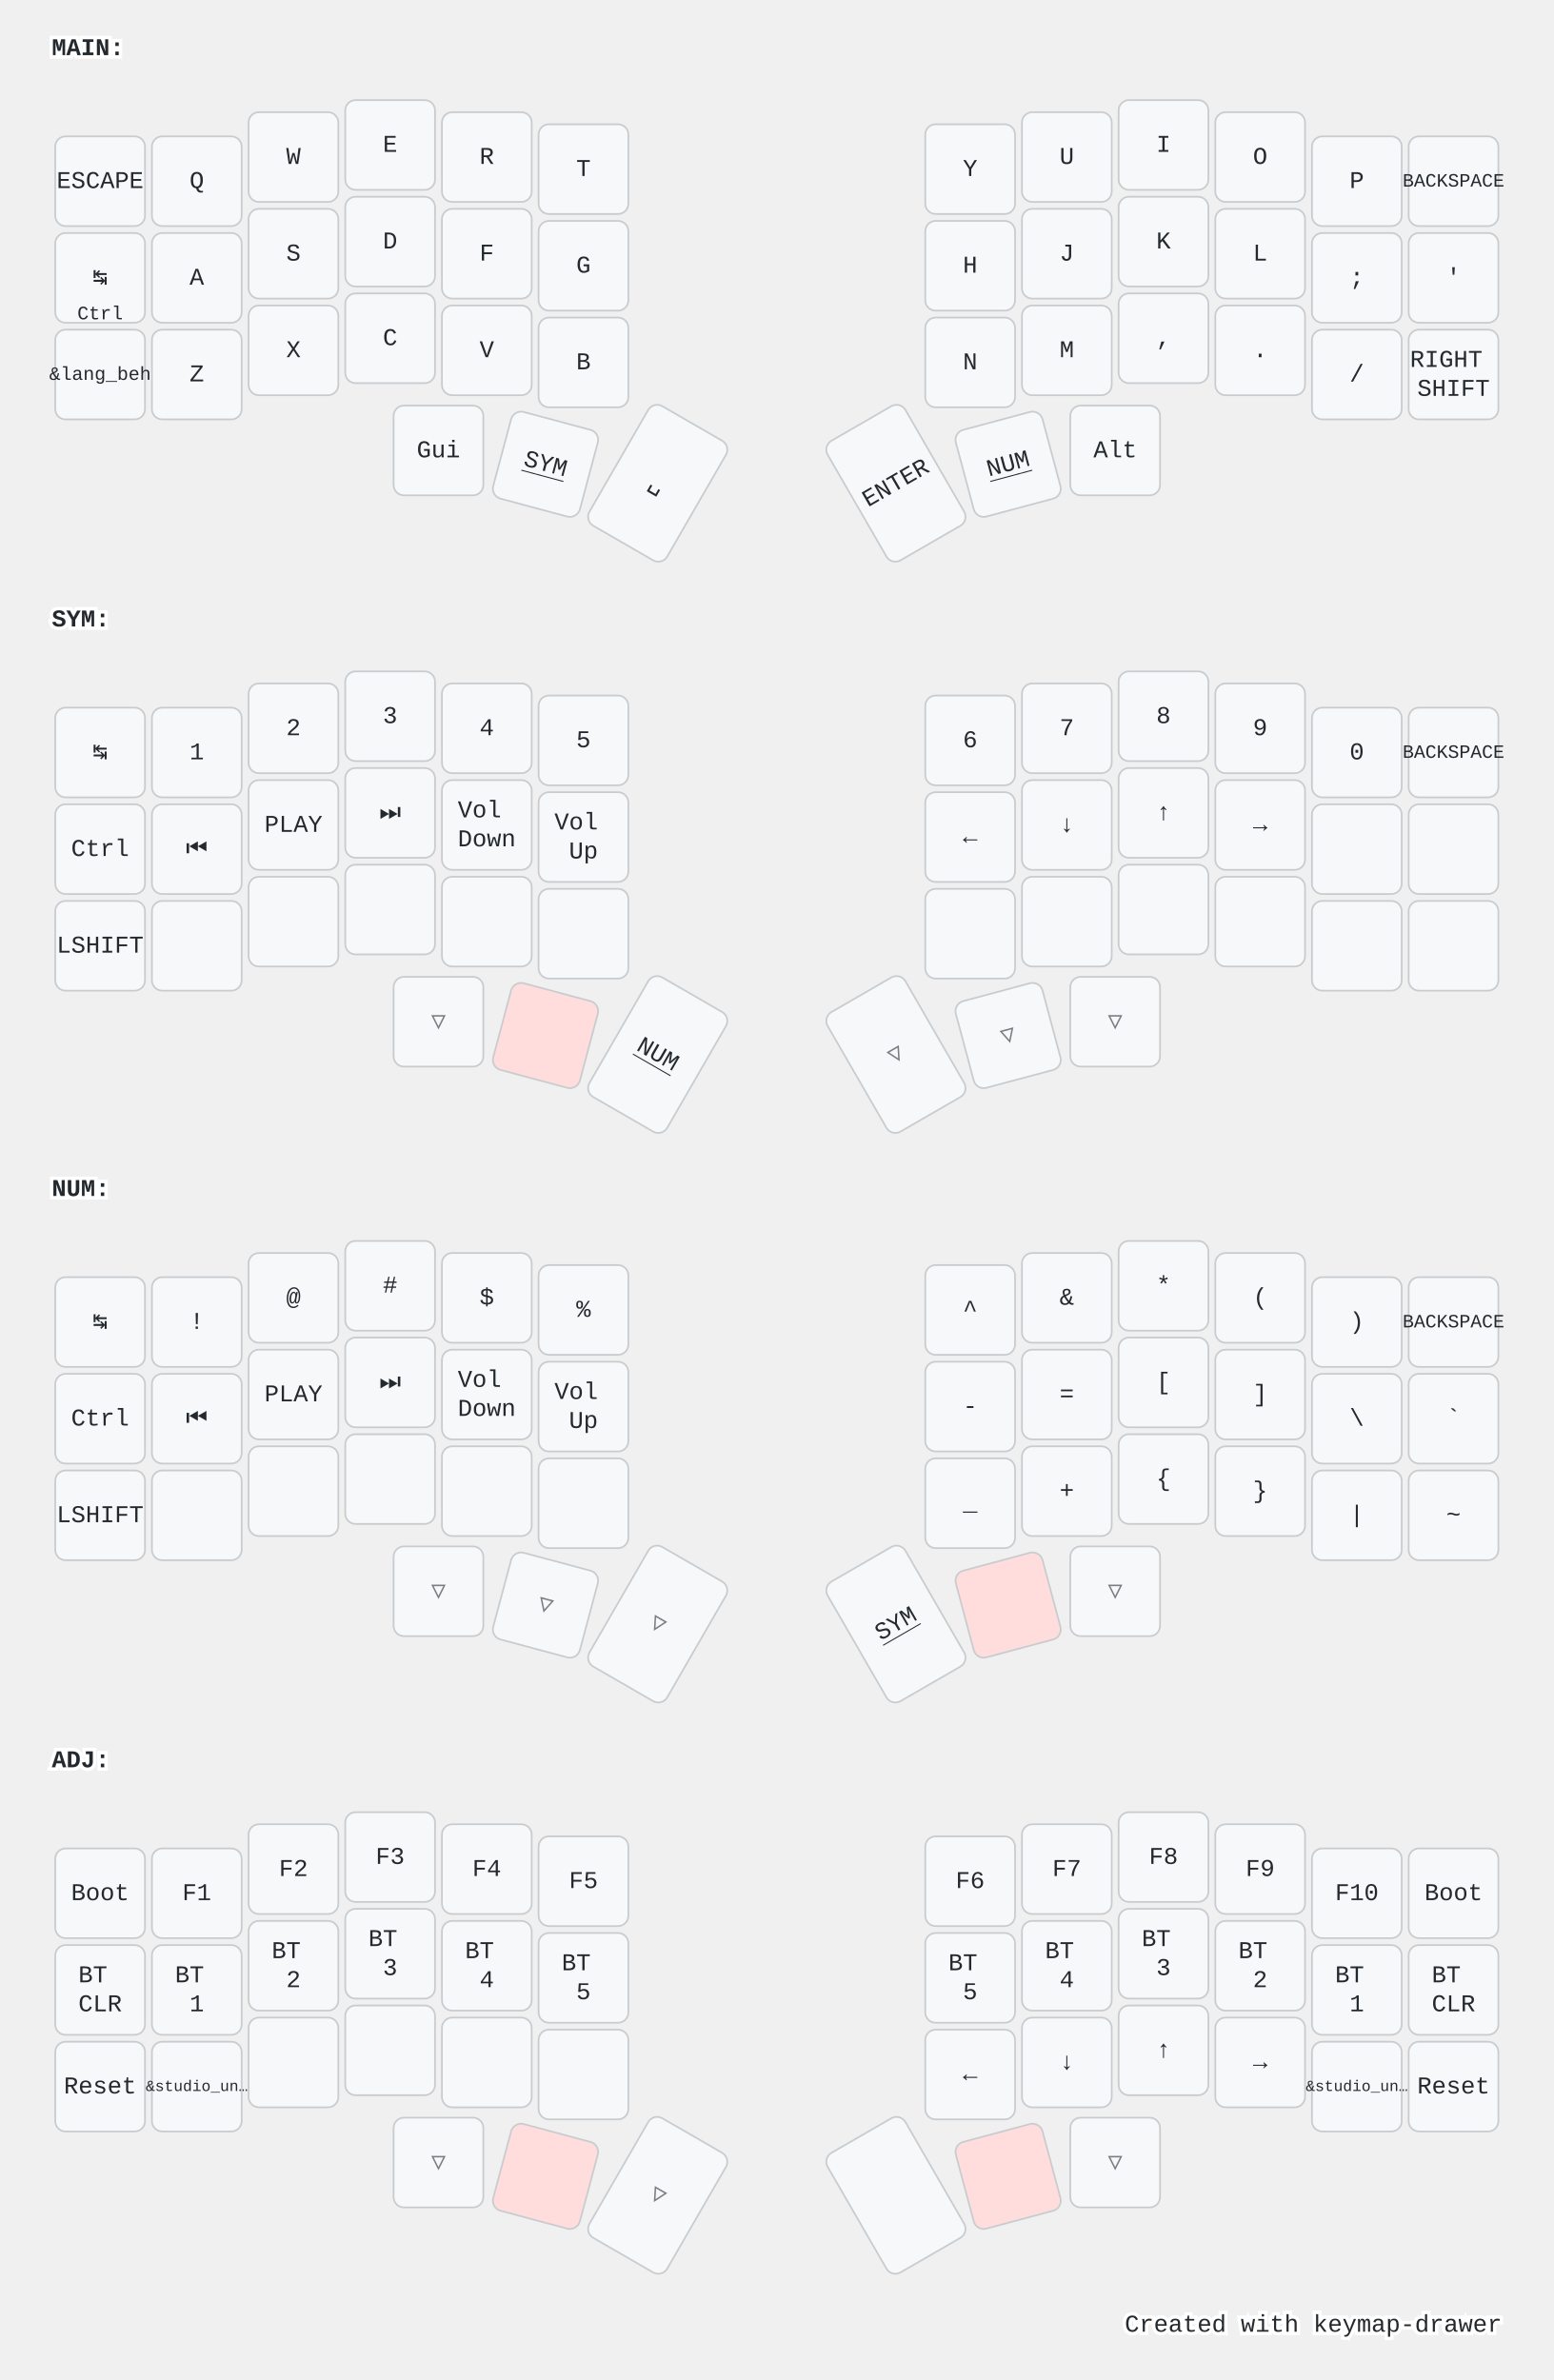
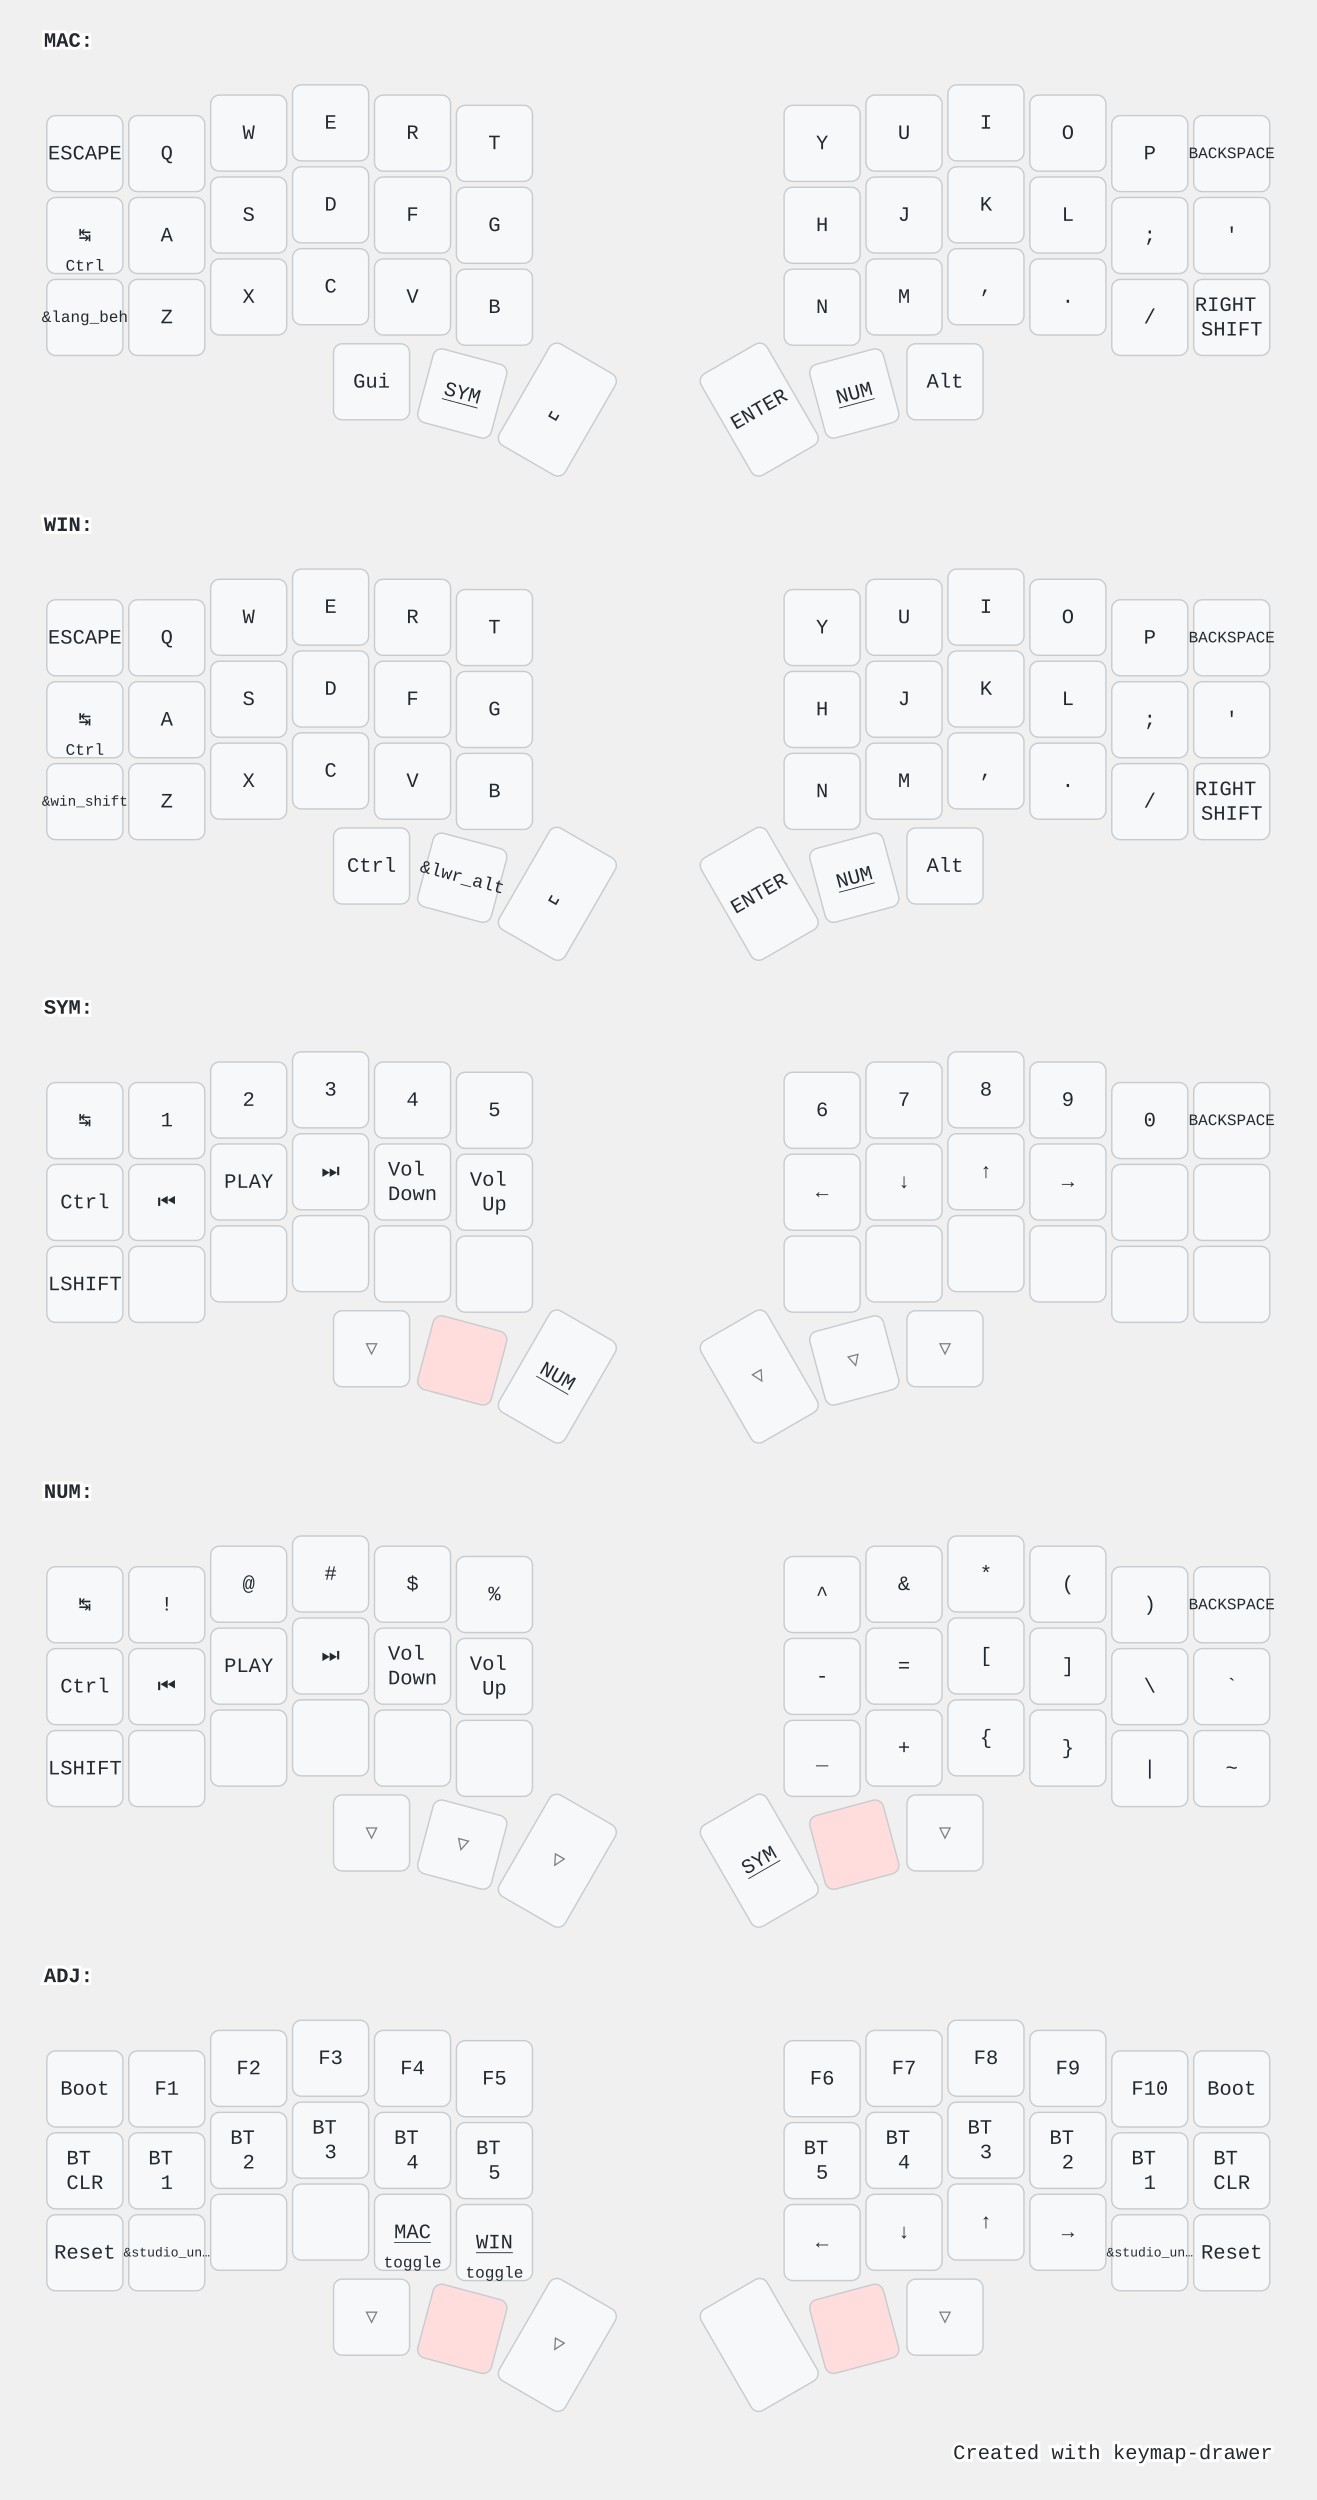
- <svg xmlns="http://www.w3.org/2000/svg" width="900" height="1379" viewBox="0 0 900 1379" class="keymap">
+ <svg xmlns="http://www.w3.org/2000/svg" width="900" height="1709" viewBox="0 0 900 1709" class="keymap">
  <style>/* inherit to force styles through use tags */
svg path {
    fill: inherit;
}

/* font and background color specifications */
svg.keymap {
    font-family: SFMono-Regular,Consolas,Liberation Mono,Menlo,monospace;
    font-size: 14px;
    font-kerning: normal;
    text-rendering: optimizeLegibility;
    fill: #24292e;
}

/* default key styling */
rect.key {
    fill: #f6f8fa;
}

rect.key, rect.combo {
    stroke: #c9cccf;
    stroke-width: 1;
}

/* default key side styling, only used is draw_key_sides is set */
rect.side {
    filter: brightness(90%);
}

/* color accent for combo boxes */
rect.combo, rect.combo-separate {
    fill: #cdf;
}

/* color accent for held keys */
rect.held, rect.combo.held {
    fill: #fdd;
}

/* color accent for ghost (optional) keys */
rect.ghost, rect.combo.ghost {
    stroke-dasharray: 4, 4;
    stroke-width: 2;
}

text {
    text-anchor: middle;
    dominant-baseline: middle;
}

/* styling for layer labels */
text.label {
    font-weight: bold;
    text-anchor: start;
    stroke: white;
    stroke-width: 4;
    paint-order: stroke;
}

/* styling for optional footer */
text.footer {
    text-anchor: end;
    dominant-baseline: auto;
    stroke: white;
    stroke-width: 4;
    paint-order: stroke;
}

/* styling for combo tap, and key non-tap label text */
text.combo, text.hold, text.shifted, text.left, text.right {
    font-size: 11px;
}

text.hold {
    text-anchor: middle;
    dominant-baseline: auto;
}

text.shifted {
    text-anchor: middle;
    dominant-baseline: hanging;
}

text.left {
    text-anchor: start;
}

text.right {
    text-anchor: end;
}

text.layer-activator {
    text-decoration: underline;
}

/* styling for hold/shifted label text in combo box */
text.combo.hold, text.combo.shifted, text.combo.left, text.combo.right {
    font-size: 8px;
}

/* lighter symbol for transparent keys */
text.trans {
    fill: #7b7e81;
}

/* styling for combo dendrons */
path.combo {
    stroke-width: 1;
    stroke: gray;
    fill: none;
}

/* Start Tabler Icons Cleanup */
/* cannot use height/width with glyphs */
.icon-tabler &gt; path {
    fill: inherit;
    stroke: inherit;
    stroke-width: 2;
}
/* hide tabler's default box */
.icon-tabler &gt; path[stroke="none"][fill="none"] {
    visibility: hidden;
}
/* End Tabler Icons Cleanup */

@media (prefers-color-scheme: dark) {
svg.keymap { fill: #d1d6db; }
rect.key { fill: #3f4750; }
rect.key, rect.combo { stroke: #60666c; }
rect.combo, rect.combo-separate { fill: #1f3d7a; }
rect.held, rect.combo.held { fill: #854747; }
text.label, text.footer { stroke: black; }
text.trans { fill: #7e8184; }
path.combo { stroke: #7f7f7f; }

}</style>
-   <g transform="translate(30, 0)" class="layer-MAIN">
-     <text x="0" y="28" class="label" id="MAIN">MAIN:</text>
+   <g transform="translate(30, 0)" class="layer-MAC">
+     <text x="0" y="28" class="label" id="MAC">MAC:</text>
    <g transform="translate(0, 56)">
      <g transform="translate(28, 49)" class="key keypos-0">
        <rect rx="6" ry="6" x="-26" y="-26" width="52" height="52" class="key" />
        <text x="0" y="0" class="key tap">ESCAPE</text>
      </g>
      <g transform="translate(84, 49)" class="key keypos-1">
        <rect rx="6" ry="6" x="-26" y="-26" width="52" height="52" class="key" />
        <text x="0" y="0" class="key tap">Q</text>
      </g>
      <g transform="translate(140, 35)" class="key keypos-2">
        <rect rx="6" ry="6" x="-26" y="-26" width="52" height="52" class="key" />
        <text x="0" y="0" class="key tap">W</text>
      </g>
      <g transform="translate(196, 28)" class="key keypos-3">
        <rect rx="6" ry="6" x="-26" y="-26" width="52" height="52" class="key" />
        <text x="0" y="0" class="key tap">E</text>
      </g>
      <g transform="translate(252, 35)" class="key keypos-4">
        <rect rx="6" ry="6" x="-26" y="-26" width="52" height="52" class="key" />
        <text x="0" y="0" class="key tap">R</text>
      </g>
      <g transform="translate(308, 42)" class="key keypos-5">
        <rect rx="6" ry="6" x="-26" y="-26" width="52" height="52" class="key" />
        <text x="0" y="0" class="key tap">T</text>
      </g>
      <g transform="translate(532, 42)" class="key keypos-6">
        <rect rx="6" ry="6" x="-26" y="-26" width="52" height="52" class="key" />
        <text x="0" y="0" class="key tap">Y</text>
      </g>
      <g transform="translate(588, 35)" class="key keypos-7">
        <rect rx="6" ry="6" x="-26" y="-26" width="52" height="52" class="key" />
        <text x="0" y="0" class="key tap">U</text>
      </g>
      <g transform="translate(644, 28)" class="key keypos-8">
        <rect rx="6" ry="6" x="-26" y="-26" width="52" height="52" class="key" />
        <text x="0" y="0" class="key tap">I</text>
      </g>
      <g transform="translate(700, 35)" class="key keypos-9">
        <rect rx="6" ry="6" x="-26" y="-26" width="52" height="52" class="key" />
        <text x="0" y="0" class="key tap">O</text>
      </g>
      <g transform="translate(756, 49)" class="key keypos-10">
        <rect rx="6" ry="6" x="-26" y="-26" width="52" height="52" class="key" />
        <text x="0" y="0" class="key tap">P</text>
      </g>
      <g transform="translate(812, 49)" class="key keypos-11">
        <rect rx="6" ry="6" x="-26" y="-26" width="52" height="52" class="key" />
        <text x="0" y="0" class="key tap">
          <tspan style="font-size: 78%">BACKSPACE</tspan>
        </text>
      </g>
      <g transform="translate(28, 105)" class="key keypos-12">
        <rect rx="6" ry="6" x="-26" y="-26" width="52" height="52" class="key" />
        <text x="0" y="0" class="key tap">↹</text>
        <text x="0" y="24" class="key hold">Ctrl</text>
      </g>
      <g transform="translate(84, 105)" class="key keypos-13">
        <rect rx="6" ry="6" x="-26" y="-26" width="52" height="52" class="key" />
        <text x="0" y="0" class="key tap">A</text>
      </g>
      <g transform="translate(140, 91)" class="key keypos-14">
        <rect rx="6" ry="6" x="-26" y="-26" width="52" height="52" class="key" />
        <text x="0" y="0" class="key tap">S</text>
      </g>
      <g transform="translate(196, 84)" class="key keypos-15">
        <rect rx="6" ry="6" x="-26" y="-26" width="52" height="52" class="key" />
        <text x="0" y="0" class="key tap">D</text>
      </g>
      <g transform="translate(252, 91)" class="key keypos-16">
        <rect rx="6" ry="6" x="-26" y="-26" width="52" height="52" class="key" />
        <text x="0" y="0" class="key tap">F</text>
      </g>
      <g transform="translate(308, 98)" class="key keypos-17">
        <rect rx="6" ry="6" x="-26" y="-26" width="52" height="52" class="key" />
        <text x="0" y="0" class="key tap">G</text>
      </g>
      <g transform="translate(532, 98)" class="key keypos-18">
        <rect rx="6" ry="6" x="-26" y="-26" width="52" height="52" class="key" />
        <text x="0" y="0" class="key tap">H</text>
      </g>
      <g transform="translate(588, 91)" class="key keypos-19">
        <rect rx="6" ry="6" x="-26" y="-26" width="52" height="52" class="key" />
        <text x="0" y="0" class="key tap">J</text>
      </g>
      <g transform="translate(644, 84)" class="key keypos-20">
        <rect rx="6" ry="6" x="-26" y="-26" width="52" height="52" class="key" />
        <text x="0" y="0" class="key tap">K</text>
      </g>
      <g transform="translate(700, 91)" class="key keypos-21">
        <rect rx="6" ry="6" x="-26" y="-26" width="52" height="52" class="key" />
        <text x="0" y="0" class="key tap">L</text>
      </g>
      <g transform="translate(756, 105)" class="key keypos-22">
        <rect rx="6" ry="6" x="-26" y="-26" width="52" height="52" class="key" />
        <text x="0" y="0" class="key tap">;</text>
      </g>
      <g transform="translate(812, 105)" class="key keypos-23">
        <rect rx="6" ry="6" x="-26" y="-26" width="52" height="52" class="key" />
        <text x="0" y="0" class="key tap">'</text>
      </g>
      <g transform="translate(28, 161)" class="key keypos-24">
        <rect rx="6" ry="6" x="-26" y="-26" width="52" height="52" class="key" />
        <text x="0" y="0" class="key tap">
          <tspan style="font-size: 78%">&amp;lang_beh</tspan>
        </text>
      </g>
      <g transform="translate(84, 161)" class="key keypos-25">
        <rect rx="6" ry="6" x="-26" y="-26" width="52" height="52" class="key" />
        <text x="0" y="0" class="key tap">Z</text>
      </g>
      <g transform="translate(140, 147)" class="key keypos-26">
        <rect rx="6" ry="6" x="-26" y="-26" width="52" height="52" class="key" />
        <text x="0" y="0" class="key tap">X</text>
      </g>
      <g transform="translate(196, 140)" class="key keypos-27">
        <rect rx="6" ry="6" x="-26" y="-26" width="52" height="52" class="key" />
        <text x="0" y="0" class="key tap">C</text>
      </g>
      <g transform="translate(252, 147)" class="key keypos-28">
        <rect rx="6" ry="6" x="-26" y="-26" width="52" height="52" class="key" />
        <text x="0" y="0" class="key tap">V</text>
      </g>
      <g transform="translate(308, 154)" class="key keypos-29">
        <rect rx="6" ry="6" x="-26" y="-26" width="52" height="52" class="key" />
        <text x="0" y="0" class="key tap">B</text>
      </g>
      <g transform="translate(532, 154)" class="key keypos-30">
        <rect rx="6" ry="6" x="-26" y="-26" width="52" height="52" class="key" />
        <text x="0" y="0" class="key tap">N</text>
      </g>
      <g transform="translate(588, 147)" class="key keypos-31">
        <rect rx="6" ry="6" x="-26" y="-26" width="52" height="52" class="key" />
        <text x="0" y="0" class="key tap">M</text>
      </g>
      <g transform="translate(644, 140)" class="key keypos-32">
        <rect rx="6" ry="6" x="-26" y="-26" width="52" height="52" class="key" />
        <text x="0" y="0" class="key tap">,</text>
      </g>
      <g transform="translate(700, 147)" class="key keypos-33">
        <rect rx="6" ry="6" x="-26" y="-26" width="52" height="52" class="key" />
        <text x="0" y="0" class="key tap">.</text>
      </g>
      <g transform="translate(756, 161)" class="key keypos-34">
        <rect rx="6" ry="6" x="-26" y="-26" width="52" height="52" class="key" />
        <text x="0" y="0" class="key tap">/</text>
      </g>
      <g transform="translate(812, 161)" class="key keypos-35">
        <rect rx="6" ry="6" x="-26" y="-26" width="52" height="52" class="key" />
        <text x="0" y="0" class="key tap">
          <tspan x="0" dy="-0.6em">RIGHT</tspan>
          <tspan x="0" dy="1.2em">SHIFT</tspan>
        </text>
      </g>
      <g transform="translate(224, 205)" class="key keypos-36">
        <rect rx="6" ry="6" x="-26" y="-26" width="52" height="52" class="key" />
        <text x="0" y="0" class="key tap">Gui</text>
      </g>
      <g transform="translate(286, 213) rotate(15.0)" class="key keypos-37">
        <rect rx="6" ry="6" x="-26" y="-26" width="52" height="52" class="key" />
        <a href="#SYM">
          <text x="0" y="0" class="key tap layer-activator">SYM</text>
        </a>
      </g>
      <g transform="translate(351, 224) rotate(30.0)" class="key keypos-38">
        <rect rx="6" ry="6" x="-26" y="-40" width="52" height="80" class="key" />
        <text x="0" y="0" class="key tap">␣</text>
      </g>
      <g transform="translate(489, 224) rotate(-30.0)" class="key keypos-39">
        <rect rx="6" ry="6" x="-26" y="-40" width="52" height="80" class="key" />
        <text x="0" y="0" class="key tap">ENTER</text>
      </g>
      <g transform="translate(554, 213) rotate(-15.0)" class="key keypos-40">
        <rect rx="6" ry="6" x="-26" y="-26" width="52" height="52" class="key" />
        <a href="#NUM">
          <text x="0" y="0" class="key tap layer-activator">NUM</text>
        </a>
      </g>
      <g transform="translate(616, 205)" class="key keypos-41">
        <rect rx="6" ry="6" x="-26" y="-26" width="52" height="52" class="key" />
        <text x="0" y="0" class="key tap">Alt</text>
      </g>
    </g>
  </g>
-   <g transform="translate(30, 331)" class="layer-SYM">
+   <g transform="translate(30, 331)" class="layer-WIN">
+     <text x="0" y="28" class="label" id="WIN">WIN:</text>
+     <g transform="translate(0, 56)">
+       <g transform="translate(28, 49)" class="key keypos-0">
+         <rect rx="6" ry="6" x="-26" y="-26" width="52" height="52" class="key" />
+         <text x="0" y="0" class="key tap">ESCAPE</text>
+       </g>
+       <g transform="translate(84, 49)" class="key keypos-1">
+         <rect rx="6" ry="6" x="-26" y="-26" width="52" height="52" class="key" />
+         <text x="0" y="0" class="key tap">Q</text>
+       </g>
+       <g transform="translate(140, 35)" class="key keypos-2">
+         <rect rx="6" ry="6" x="-26" y="-26" width="52" height="52" class="key" />
+         <text x="0" y="0" class="key tap">W</text>
+       </g>
+       <g transform="translate(196, 28)" class="key keypos-3">
+         <rect rx="6" ry="6" x="-26" y="-26" width="52" height="52" class="key" />
+         <text x="0" y="0" class="key tap">E</text>
+       </g>
+       <g transform="translate(252, 35)" class="key keypos-4">
+         <rect rx="6" ry="6" x="-26" y="-26" width="52" height="52" class="key" />
+         <text x="0" y="0" class="key tap">R</text>
+       </g>
+       <g transform="translate(308, 42)" class="key keypos-5">
+         <rect rx="6" ry="6" x="-26" y="-26" width="52" height="52" class="key" />
+         <text x="0" y="0" class="key tap">T</text>
+       </g>
+       <g transform="translate(532, 42)" class="key keypos-6">
+         <rect rx="6" ry="6" x="-26" y="-26" width="52" height="52" class="key" />
+         <text x="0" y="0" class="key tap">Y</text>
+       </g>
+       <g transform="translate(588, 35)" class="key keypos-7">
+         <rect rx="6" ry="6" x="-26" y="-26" width="52" height="52" class="key" />
+         <text x="0" y="0" class="key tap">U</text>
+       </g>
+       <g transform="translate(644, 28)" class="key keypos-8">
+         <rect rx="6" ry="6" x="-26" y="-26" width="52" height="52" class="key" />
+         <text x="0" y="0" class="key tap">I</text>
+       </g>
+       <g transform="translate(700, 35)" class="key keypos-9">
+         <rect rx="6" ry="6" x="-26" y="-26" width="52" height="52" class="key" />
+         <text x="0" y="0" class="key tap">O</text>
+       </g>
+       <g transform="translate(756, 49)" class="key keypos-10">
+         <rect rx="6" ry="6" x="-26" y="-26" width="52" height="52" class="key" />
+         <text x="0" y="0" class="key tap">P</text>
+       </g>
+       <g transform="translate(812, 49)" class="key keypos-11">
+         <rect rx="6" ry="6" x="-26" y="-26" width="52" height="52" class="key" />
+         <text x="0" y="0" class="key tap">
+           <tspan style="font-size: 78%">BACKSPACE</tspan>
+         </text>
+       </g>
+       <g transform="translate(28, 105)" class="key keypos-12">
+         <rect rx="6" ry="6" x="-26" y="-26" width="52" height="52" class="key" />
+         <text x="0" y="0" class="key tap">↹</text>
+         <text x="0" y="24" class="key hold">Ctrl</text>
+       </g>
+       <g transform="translate(84, 105)" class="key keypos-13">
+         <rect rx="6" ry="6" x="-26" y="-26" width="52" height="52" class="key" />
+         <text x="0" y="0" class="key tap">A</text>
+       </g>
+       <g transform="translate(140, 91)" class="key keypos-14">
+         <rect rx="6" ry="6" x="-26" y="-26" width="52" height="52" class="key" />
+         <text x="0" y="0" class="key tap">S</text>
+       </g>
+       <g transform="translate(196, 84)" class="key keypos-15">
+         <rect rx="6" ry="6" x="-26" y="-26" width="52" height="52" class="key" />
+         <text x="0" y="0" class="key tap">D</text>
+       </g>
+       <g transform="translate(252, 91)" class="key keypos-16">
+         <rect rx="6" ry="6" x="-26" y="-26" width="52" height="52" class="key" />
+         <text x="0" y="0" class="key tap">F</text>
+       </g>
+       <g transform="translate(308, 98)" class="key keypos-17">
+         <rect rx="6" ry="6" x="-26" y="-26" width="52" height="52" class="key" />
+         <text x="0" y="0" class="key tap">G</text>
+       </g>
+       <g transform="translate(532, 98)" class="key keypos-18">
+         <rect rx="6" ry="6" x="-26" y="-26" width="52" height="52" class="key" />
+         <text x="0" y="0" class="key tap">H</text>
+       </g>
+       <g transform="translate(588, 91)" class="key keypos-19">
+         <rect rx="6" ry="6" x="-26" y="-26" width="52" height="52" class="key" />
+         <text x="0" y="0" class="key tap">J</text>
+       </g>
+       <g transform="translate(644, 84)" class="key keypos-20">
+         <rect rx="6" ry="6" x="-26" y="-26" width="52" height="52" class="key" />
+         <text x="0" y="0" class="key tap">K</text>
+       </g>
+       <g transform="translate(700, 91)" class="key keypos-21">
+         <rect rx="6" ry="6" x="-26" y="-26" width="52" height="52" class="key" />
+         <text x="0" y="0" class="key tap">L</text>
+       </g>
+       <g transform="translate(756, 105)" class="key keypos-22">
+         <rect rx="6" ry="6" x="-26" y="-26" width="52" height="52" class="key" />
+         <text x="0" y="0" class="key tap">;</text>
+       </g>
+       <g transform="translate(812, 105)" class="key keypos-23">
+         <rect rx="6" ry="6" x="-26" y="-26" width="52" height="52" class="key" />
+         <text x="0" y="0" class="key tap">'</text>
+       </g>
+       <g transform="translate(28, 161)" class="key keypos-24">
+         <rect rx="6" ry="6" x="-26" y="-26" width="52" height="52" class="key" />
+         <text x="0" y="0" class="key tap">
+           <tspan style="font-size: 70%">&amp;win_shift</tspan>
+         </text>
+       </g>
+       <g transform="translate(84, 161)" class="key keypos-25">
+         <rect rx="6" ry="6" x="-26" y="-26" width="52" height="52" class="key" />
+         <text x="0" y="0" class="key tap">Z</text>
+       </g>
+       <g transform="translate(140, 147)" class="key keypos-26">
+         <rect rx="6" ry="6" x="-26" y="-26" width="52" height="52" class="key" />
+         <text x="0" y="0" class="key tap">X</text>
+       </g>
+       <g transform="translate(196, 140)" class="key keypos-27">
+         <rect rx="6" ry="6" x="-26" y="-26" width="52" height="52" class="key" />
+         <text x="0" y="0" class="key tap">C</text>
+       </g>
+       <g transform="translate(252, 147)" class="key keypos-28">
+         <rect rx="6" ry="6" x="-26" y="-26" width="52" height="52" class="key" />
+         <text x="0" y="0" class="key tap">V</text>
+       </g>
+       <g transform="translate(308, 154)" class="key keypos-29">
+         <rect rx="6" ry="6" x="-26" y="-26" width="52" height="52" class="key" />
+         <text x="0" y="0" class="key tap">B</text>
+       </g>
+       <g transform="translate(532, 154)" class="key keypos-30">
+         <rect rx="6" ry="6" x="-26" y="-26" width="52" height="52" class="key" />
+         <text x="0" y="0" class="key tap">N</text>
+       </g>
+       <g transform="translate(588, 147)" class="key keypos-31">
+         <rect rx="6" ry="6" x="-26" y="-26" width="52" height="52" class="key" />
+         <text x="0" y="0" class="key tap">M</text>
+       </g>
+       <g transform="translate(644, 140)" class="key keypos-32">
+         <rect rx="6" ry="6" x="-26" y="-26" width="52" height="52" class="key" />
+         <text x="0" y="0" class="key tap">,</text>
+       </g>
+       <g transform="translate(700, 147)" class="key keypos-33">
+         <rect rx="6" ry="6" x="-26" y="-26" width="52" height="52" class="key" />
+         <text x="0" y="0" class="key tap">.</text>
+       </g>
+       <g transform="translate(756, 161)" class="key keypos-34">
+         <rect rx="6" ry="6" x="-26" y="-26" width="52" height="52" class="key" />
+         <text x="0" y="0" class="key tap">/</text>
+       </g>
+       <g transform="translate(812, 161)" class="key keypos-35">
+         <rect rx="6" ry="6" x="-26" y="-26" width="52" height="52" class="key" />
+         <text x="0" y="0" class="key tap">
+           <tspan x="0" dy="-0.6em">RIGHT</tspan>
+           <tspan x="0" dy="1.2em">SHIFT</tspan>
+         </text>
+       </g>
+       <g transform="translate(224, 205)" class="key keypos-36">
+         <rect rx="6" ry="6" x="-26" y="-26" width="52" height="52" class="key" />
+         <text x="0" y="0" class="key tap">Ctrl</text>
+       </g>
+       <g transform="translate(286, 213) rotate(15.0)" class="key keypos-37">
+         <rect rx="6" ry="6" x="-26" y="-26" width="52" height="52" class="key" />
+         <text x="0" y="0" class="key tap">
+           <tspan style="font-size: 88%">&amp;lwr_alt</tspan>
+         </text>
+       </g>
+       <g transform="translate(351, 224) rotate(30.0)" class="key keypos-38">
+         <rect rx="6" ry="6" x="-26" y="-40" width="52" height="80" class="key" />
+         <text x="0" y="0" class="key tap">␣</text>
+       </g>
+       <g transform="translate(489, 224) rotate(-30.0)" class="key keypos-39">
+         <rect rx="6" ry="6" x="-26" y="-40" width="52" height="80" class="key" />
+         <text x="0" y="0" class="key tap">ENTER</text>
+       </g>
+       <g transform="translate(554, 213) rotate(-15.0)" class="key keypos-40">
+         <rect rx="6" ry="6" x="-26" y="-26" width="52" height="52" class="key" />
+         <a href="#NUM">
+           <text x="0" y="0" class="key tap layer-activator">NUM</text>
+         </a>
+       </g>
+       <g transform="translate(616, 205)" class="key keypos-41">
+         <rect rx="6" ry="6" x="-26" y="-26" width="52" height="52" class="key" />
+         <text x="0" y="0" class="key tap">Alt</text>
+       </g>
+     </g>
+   </g>
+   <g transform="translate(30, 661)" class="layer-SYM">
    <text x="0" y="28" class="label" id="SYM">SYM:</text>
    <g transform="translate(0, 56)">
      <g transform="translate(28, 49)" class="key keypos-0">
        <rect rx="6" ry="6" x="-26" y="-26" width="52" height="52" class="key" />
        <text x="0" y="0" class="key tap">↹</text>
      </g>
      <g transform="translate(84, 49)" class="key keypos-1">
        <rect rx="6" ry="6" x="-26" y="-26" width="52" height="52" class="key" />
        <text x="0" y="0" class="key tap">1</text>
      </g>
      <g transform="translate(140, 35)" class="key keypos-2">
        <rect rx="6" ry="6" x="-26" y="-26" width="52" height="52" class="key" />
        <text x="0" y="0" class="key tap">2</text>
      </g>
      <g transform="translate(196, 28)" class="key keypos-3">
        <rect rx="6" ry="6" x="-26" y="-26" width="52" height="52" class="key" />
        <text x="0" y="0" class="key tap">3</text>
      </g>
      <g transform="translate(252, 35)" class="key keypos-4">
        <rect rx="6" ry="6" x="-26" y="-26" width="52" height="52" class="key" />
        <text x="0" y="0" class="key tap">4</text>
      </g>
      <g transform="translate(308, 42)" class="key keypos-5">
        <rect rx="6" ry="6" x="-26" y="-26" width="52" height="52" class="key" />
        <text x="0" y="0" class="key tap">5</text>
      </g>
      <g transform="translate(532, 42)" class="key keypos-6">
        <rect rx="6" ry="6" x="-26" y="-26" width="52" height="52" class="key" />
        <text x="0" y="0" class="key tap">6</text>
      </g>
      <g transform="translate(588, 35)" class="key keypos-7">
        <rect rx="6" ry="6" x="-26" y="-26" width="52" height="52" class="key" />
        <text x="0" y="0" class="key tap">7</text>
      </g>
      <g transform="translate(644, 28)" class="key keypos-8">
        <rect rx="6" ry="6" x="-26" y="-26" width="52" height="52" class="key" />
        <text x="0" y="0" class="key tap">8</text>
      </g>
      <g transform="translate(700, 35)" class="key keypos-9">
        <rect rx="6" ry="6" x="-26" y="-26" width="52" height="52" class="key" />
        <text x="0" y="0" class="key tap">9</text>
      </g>
      <g transform="translate(756, 49)" class="key keypos-10">
        <rect rx="6" ry="6" x="-26" y="-26" width="52" height="52" class="key" />
        <text x="0" y="0" class="key tap">0</text>
      </g>
      <g transform="translate(812, 49)" class="key keypos-11">
        <rect rx="6" ry="6" x="-26" y="-26" width="52" height="52" class="key" />
        <text x="0" y="0" class="key tap">
          <tspan style="font-size: 78%">BACKSPACE</tspan>
        </text>
      </g>
      <g transform="translate(28, 105)" class="key keypos-12">
        <rect rx="6" ry="6" x="-26" y="-26" width="52" height="52" class="key" />
        <text x="0" y="0" class="key tap">Ctrl</text>
      </g>
      <g transform="translate(84, 105)" class="key keypos-13">
        <rect rx="6" ry="6" x="-26" y="-26" width="52" height="52" class="key" />
        <text x="0" y="0" class="key tap">⏮️</text>
      </g>
      <g transform="translate(140, 91)" class="key keypos-14">
        <rect rx="6" ry="6" x="-26" y="-26" width="52" height="52" class="key" />
        <text x="0" y="0" class="key tap">PLAY</text>
      </g>
      <g transform="translate(196, 84)" class="key keypos-15">
        <rect rx="6" ry="6" x="-26" y="-26" width="52" height="52" class="key" />
        <text x="0" y="0" class="key tap">⏭️</text>
      </g>
      <g transform="translate(252, 91)" class="key keypos-16">
        <rect rx="6" ry="6" x="-26" y="-26" width="52" height="52" class="key" />
        <text x="0" y="0" class="key tap">
          <tspan x="0" dy="-0.6em">Vol</tspan>
          <tspan x="0" dy="1.2em">Down</tspan>
        </text>
      </g>
      <g transform="translate(308, 98)" class="key keypos-17">
        <rect rx="6" ry="6" x="-26" y="-26" width="52" height="52" class="key" />
        <text x="0" y="0" class="key tap">
          <tspan x="0" dy="-0.6em">Vol</tspan>
          <tspan x="0" dy="1.2em">Up</tspan>
        </text>
      </g>
      <g transform="translate(532, 98)" class="key keypos-18">
        <rect rx="6" ry="6" x="-26" y="-26" width="52" height="52" class="key" />
        <text x="0" y="0" class="key tap">←</text>
      </g>
      <g transform="translate(588, 91)" class="key keypos-19">
        <rect rx="6" ry="6" x="-26" y="-26" width="52" height="52" class="key" />
        <text x="0" y="0" class="key tap">↓</text>
      </g>
      <g transform="translate(644, 84)" class="key keypos-20">
        <rect rx="6" ry="6" x="-26" y="-26" width="52" height="52" class="key" />
        <text x="0" y="0" class="key tap">↑</text>
      </g>
      <g transform="translate(700, 91)" class="key keypos-21">
        <rect rx="6" ry="6" x="-26" y="-26" width="52" height="52" class="key" />
        <text x="0" y="0" class="key tap">→</text>
      </g>
      <g transform="translate(756, 105)" class="key keypos-22">
        <rect rx="6" ry="6" x="-26" y="-26" width="52" height="52" class="key" />
      </g>
      <g transform="translate(812, 105)" class="key keypos-23">
        <rect rx="6" ry="6" x="-26" y="-26" width="52" height="52" class="key" />
      </g>
      <g transform="translate(28, 161)" class="key keypos-24">
        <rect rx="6" ry="6" x="-26" y="-26" width="52" height="52" class="key" />
        <text x="0" y="0" class="key tap">LSHIFT</text>
      </g>
      <g transform="translate(84, 161)" class="key keypos-25">
        <rect rx="6" ry="6" x="-26" y="-26" width="52" height="52" class="key" />
      </g>
      <g transform="translate(140, 147)" class="key keypos-26">
        <rect rx="6" ry="6" x="-26" y="-26" width="52" height="52" class="key" />
      </g>
      <g transform="translate(196, 140)" class="key keypos-27">
        <rect rx="6" ry="6" x="-26" y="-26" width="52" height="52" class="key" />
      </g>
      <g transform="translate(252, 147)" class="key keypos-28">
        <rect rx="6" ry="6" x="-26" y="-26" width="52" height="52" class="key" />
      </g>
      <g transform="translate(308, 154)" class="key keypos-29">
        <rect rx="6" ry="6" x="-26" y="-26" width="52" height="52" class="key" />
      </g>
      <g transform="translate(532, 154)" class="key keypos-30">
        <rect rx="6" ry="6" x="-26" y="-26" width="52" height="52" class="key" />
      </g>
      <g transform="translate(588, 147)" class="key keypos-31">
        <rect rx="6" ry="6" x="-26" y="-26" width="52" height="52" class="key" />
      </g>
      <g transform="translate(644, 140)" class="key keypos-32">
        <rect rx="6" ry="6" x="-26" y="-26" width="52" height="52" class="key" />
      </g>
      <g transform="translate(700, 147)" class="key keypos-33">
        <rect rx="6" ry="6" x="-26" y="-26" width="52" height="52" class="key" />
      </g>
      <g transform="translate(756, 161)" class="key keypos-34">
        <rect rx="6" ry="6" x="-26" y="-26" width="52" height="52" class="key" />
      </g>
      <g transform="translate(812, 161)" class="key keypos-35">
        <rect rx="6" ry="6" x="-26" y="-26" width="52" height="52" class="key" />
      </g>
      <g transform="translate(224, 205)" class="key trans keypos-36">
        <rect rx="6" ry="6" x="-26" y="-26" width="52" height="52" class="key trans" />
        <text x="0" y="0" class="key trans tap">▽</text>
      </g>
      <g transform="translate(286, 213) rotate(15.0)" class="key held keypos-37">
        <rect rx="6" ry="6" x="-26" y="-26" width="52" height="52" class="key held" />
      </g>
      <g transform="translate(351, 224) rotate(30.0)" class="key keypos-38">
        <rect rx="6" ry="6" x="-26" y="-40" width="52" height="80" class="key" />
        <a href="#NUM">
          <text x="0" y="0" class="key tap layer-activator">NUM</text>
        </a>
      </g>
      <g transform="translate(489, 224) rotate(-30.0)" class="key trans keypos-39">
        <rect rx="6" ry="6" x="-26" y="-40" width="52" height="80" class="key trans" />
        <text x="0" y="0" class="key trans tap">▽</text>
      </g>
      <g transform="translate(554, 213) rotate(-15.0)" class="key trans keypos-40">
        <rect rx="6" ry="6" x="-26" y="-26" width="52" height="52" class="key trans" />
        <text x="0" y="0" class="key trans tap">▽</text>
      </g>
      <g transform="translate(616, 205)" class="key trans keypos-41">
        <rect rx="6" ry="6" x="-26" y="-26" width="52" height="52" class="key trans" />
        <text x="0" y="0" class="key trans tap">▽</text>
      </g>
    </g>
  </g>
-   <g transform="translate(30, 661)" class="layer-NUM">
+   <g transform="translate(30, 992)" class="layer-NUM">
    <text x="0" y="28" class="label" id="NUM">NUM:</text>
    <g transform="translate(0, 56)">
      <g transform="translate(28, 49)" class="key keypos-0">
        <rect rx="6" ry="6" x="-26" y="-26" width="52" height="52" class="key" />
        <text x="0" y="0" class="key tap">↹</text>
      </g>
      <g transform="translate(84, 49)" class="key keypos-1">
        <rect rx="6" ry="6" x="-26" y="-26" width="52" height="52" class="key" />
        <text x="0" y="0" class="key tap">!</text>
      </g>
      <g transform="translate(140, 35)" class="key keypos-2">
        <rect rx="6" ry="6" x="-26" y="-26" width="52" height="52" class="key" />
        <text x="0" y="0" class="key tap">@</text>
      </g>
      <g transform="translate(196, 28)" class="key keypos-3">
        <rect rx="6" ry="6" x="-26" y="-26" width="52" height="52" class="key" />
        <text x="0" y="0" class="key tap">#</text>
      </g>
      <g transform="translate(252, 35)" class="key keypos-4">
        <rect rx="6" ry="6" x="-26" y="-26" width="52" height="52" class="key" />
        <text x="0" y="0" class="key tap">$</text>
      </g>
      <g transform="translate(308, 42)" class="key keypos-5">
        <rect rx="6" ry="6" x="-26" y="-26" width="52" height="52" class="key" />
        <text x="0" y="0" class="key tap">%</text>
      </g>
      <g transform="translate(532, 42)" class="key keypos-6">
        <rect rx="6" ry="6" x="-26" y="-26" width="52" height="52" class="key" />
        <text x="0" y="0" class="key tap">^</text>
      </g>
      <g transform="translate(588, 35)" class="key keypos-7">
        <rect rx="6" ry="6" x="-26" y="-26" width="52" height="52" class="key" />
        <text x="0" y="0" class="key tap">&amp;</text>
      </g>
      <g transform="translate(644, 28)" class="key keypos-8">
        <rect rx="6" ry="6" x="-26" y="-26" width="52" height="52" class="key" />
        <text x="0" y="0" class="key tap">*</text>
      </g>
      <g transform="translate(700, 35)" class="key keypos-9">
        <rect rx="6" ry="6" x="-26" y="-26" width="52" height="52" class="key" />
        <text x="0" y="0" class="key tap">(</text>
      </g>
      <g transform="translate(756, 49)" class="key keypos-10">
        <rect rx="6" ry="6" x="-26" y="-26" width="52" height="52" class="key" />
        <text x="0" y="0" class="key tap">)</text>
      </g>
      <g transform="translate(812, 49)" class="key keypos-11">
        <rect rx="6" ry="6" x="-26" y="-26" width="52" height="52" class="key" />
        <text x="0" y="0" class="key tap">
          <tspan style="font-size: 78%">BACKSPACE</tspan>
        </text>
      </g>
      <g transform="translate(28, 105)" class="key keypos-12">
        <rect rx="6" ry="6" x="-26" y="-26" width="52" height="52" class="key" />
        <text x="0" y="0" class="key tap">Ctrl</text>
      </g>
      <g transform="translate(84, 105)" class="key keypos-13">
        <rect rx="6" ry="6" x="-26" y="-26" width="52" height="52" class="key" />
        <text x="0" y="0" class="key tap">⏮️</text>
      </g>
      <g transform="translate(140, 91)" class="key keypos-14">
        <rect rx="6" ry="6" x="-26" y="-26" width="52" height="52" class="key" />
        <text x="0" y="0" class="key tap">PLAY</text>
      </g>
      <g transform="translate(196, 84)" class="key keypos-15">
        <rect rx="6" ry="6" x="-26" y="-26" width="52" height="52" class="key" />
        <text x="0" y="0" class="key tap">⏭️</text>
      </g>
      <g transform="translate(252, 91)" class="key keypos-16">
        <rect rx="6" ry="6" x="-26" y="-26" width="52" height="52" class="key" />
        <text x="0" y="0" class="key tap">
          <tspan x="0" dy="-0.6em">Vol</tspan>
          <tspan x="0" dy="1.2em">Down</tspan>
        </text>
      </g>
      <g transform="translate(308, 98)" class="key keypos-17">
        <rect rx="6" ry="6" x="-26" y="-26" width="52" height="52" class="key" />
        <text x="0" y="0" class="key tap">
          <tspan x="0" dy="-0.6em">Vol</tspan>
          <tspan x="0" dy="1.2em">Up</tspan>
        </text>
      </g>
      <g transform="translate(532, 98)" class="key keypos-18">
        <rect rx="6" ry="6" x="-26" y="-26" width="52" height="52" class="key" />
        <text x="0" y="0" class="key tap">-</text>
      </g>
      <g transform="translate(588, 91)" class="key keypos-19">
        <rect rx="6" ry="6" x="-26" y="-26" width="52" height="52" class="key" />
        <text x="0" y="0" class="key tap">=</text>
      </g>
      <g transform="translate(644, 84)" class="key keypos-20">
        <rect rx="6" ry="6" x="-26" y="-26" width="52" height="52" class="key" />
        <text x="0" y="0" class="key tap">[</text>
      </g>
      <g transform="translate(700, 91)" class="key keypos-21">
        <rect rx="6" ry="6" x="-26" y="-26" width="52" height="52" class="key" />
        <text x="0" y="0" class="key tap">]</text>
      </g>
      <g transform="translate(756, 105)" class="key keypos-22">
        <rect rx="6" ry="6" x="-26" y="-26" width="52" height="52" class="key" />
        <text x="0" y="0" class="key tap">\</text>
      </g>
      <g transform="translate(812, 105)" class="key keypos-23">
        <rect rx="6" ry="6" x="-26" y="-26" width="52" height="52" class="key" />
        <text x="0" y="0" class="key tap">`</text>
      </g>
      <g transform="translate(28, 161)" class="key keypos-24">
        <rect rx="6" ry="6" x="-26" y="-26" width="52" height="52" class="key" />
        <text x="0" y="0" class="key tap">LSHIFT</text>
      </g>
      <g transform="translate(84, 161)" class="key keypos-25">
        <rect rx="6" ry="6" x="-26" y="-26" width="52" height="52" class="key" />
      </g>
      <g transform="translate(140, 147)" class="key keypos-26">
        <rect rx="6" ry="6" x="-26" y="-26" width="52" height="52" class="key" />
      </g>
      <g transform="translate(196, 140)" class="key keypos-27">
        <rect rx="6" ry="6" x="-26" y="-26" width="52" height="52" class="key" />
      </g>
      <g transform="translate(252, 147)" class="key keypos-28">
        <rect rx="6" ry="6" x="-26" y="-26" width="52" height="52" class="key" />
      </g>
      <g transform="translate(308, 154)" class="key keypos-29">
        <rect rx="6" ry="6" x="-26" y="-26" width="52" height="52" class="key" />
      </g>
      <g transform="translate(532, 154)" class="key keypos-30">
        <rect rx="6" ry="6" x="-26" y="-26" width="52" height="52" class="key" />
        <text x="0" y="0" class="key tap">_</text>
      </g>
      <g transform="translate(588, 147)" class="key keypos-31">
        <rect rx="6" ry="6" x="-26" y="-26" width="52" height="52" class="key" />
        <text x="0" y="0" class="key tap">+</text>
      </g>
      <g transform="translate(644, 140)" class="key keypos-32">
        <rect rx="6" ry="6" x="-26" y="-26" width="52" height="52" class="key" />
        <text x="0" y="0" class="key tap">{</text>
      </g>
      <g transform="translate(700, 147)" class="key keypos-33">
        <rect rx="6" ry="6" x="-26" y="-26" width="52" height="52" class="key" />
        <text x="0" y="0" class="key tap">}</text>
      </g>
      <g transform="translate(756, 161)" class="key keypos-34">
        <rect rx="6" ry="6" x="-26" y="-26" width="52" height="52" class="key" />
        <text x="0" y="0" class="key tap">|</text>
      </g>
      <g transform="translate(812, 161)" class="key keypos-35">
        <rect rx="6" ry="6" x="-26" y="-26" width="52" height="52" class="key" />
        <text x="0" y="0" class="key tap">~</text>
      </g>
      <g transform="translate(224, 205)" class="key trans keypos-36">
        <rect rx="6" ry="6" x="-26" y="-26" width="52" height="52" class="key trans" />
        <text x="0" y="0" class="key trans tap">▽</text>
      </g>
      <g transform="translate(286, 213) rotate(15.0)" class="key trans keypos-37">
        <rect rx="6" ry="6" x="-26" y="-26" width="52" height="52" class="key trans" />
        <text x="0" y="0" class="key trans tap">▽</text>
      </g>
      <g transform="translate(351, 224) rotate(30.0)" class="key trans keypos-38">
        <rect rx="6" ry="6" x="-26" y="-40" width="52" height="80" class="key trans" />
        <text x="0" y="0" class="key trans tap">▽</text>
      </g>
      <g transform="translate(489, 224) rotate(-30.0)" class="key keypos-39">
        <rect rx="6" ry="6" x="-26" y="-40" width="52" height="80" class="key" />
        <a href="#SYM">
          <text x="0" y="0" class="key tap layer-activator">SYM</text>
        </a>
      </g>
      <g transform="translate(554, 213) rotate(-15.0)" class="key held keypos-40">
        <rect rx="6" ry="6" x="-26" y="-26" width="52" height="52" class="key held" />
      </g>
      <g transform="translate(616, 205)" class="key trans keypos-41">
        <rect rx="6" ry="6" x="-26" y="-26" width="52" height="52" class="key trans" />
        <text x="0" y="0" class="key trans tap">▽</text>
      </g>
    </g>
  </g>
-   <g transform="translate(30, 992)" class="layer-ADJ">
+   <g transform="translate(30, 1323)" class="layer-ADJ">
    <text x="0" y="28" class="label" id="ADJ">ADJ:</text>
    <g transform="translate(0, 56)">
      <g transform="translate(28, 49)" class="key keypos-0">
        <rect rx="6" ry="6" x="-26" y="-26" width="52" height="52" class="key" />
        <text x="0" y="0" class="key tap">Boot</text>
      </g>
      <g transform="translate(84, 49)" class="key keypos-1">
        <rect rx="6" ry="6" x="-26" y="-26" width="52" height="52" class="key" />
        <text x="0" y="0" class="key tap">F1</text>
      </g>
      <g transform="translate(140, 35)" class="key keypos-2">
        <rect rx="6" ry="6" x="-26" y="-26" width="52" height="52" class="key" />
        <text x="0" y="0" class="key tap">F2</text>
      </g>
      <g transform="translate(196, 28)" class="key keypos-3">
        <rect rx="6" ry="6" x="-26" y="-26" width="52" height="52" class="key" />
        <text x="0" y="0" class="key tap">F3</text>
      </g>
      <g transform="translate(252, 35)" class="key keypos-4">
        <rect rx="6" ry="6" x="-26" y="-26" width="52" height="52" class="key" />
        <text x="0" y="0" class="key tap">F4</text>
      </g>
      <g transform="translate(308, 42)" class="key keypos-5">
        <rect rx="6" ry="6" x="-26" y="-26" width="52" height="52" class="key" />
        <text x="0" y="0" class="key tap">F5</text>
      </g>
      <g transform="translate(532, 42)" class="key keypos-6">
        <rect rx="6" ry="6" x="-26" y="-26" width="52" height="52" class="key" />
        <text x="0" y="0" class="key tap">F6</text>
      </g>
      <g transform="translate(588, 35)" class="key keypos-7">
        <rect rx="6" ry="6" x="-26" y="-26" width="52" height="52" class="key" />
        <text x="0" y="0" class="key tap">F7</text>
      </g>
      <g transform="translate(644, 28)" class="key keypos-8">
        <rect rx="6" ry="6" x="-26" y="-26" width="52" height="52" class="key" />
        <text x="0" y="0" class="key tap">F8</text>
      </g>
      <g transform="translate(700, 35)" class="key keypos-9">
        <rect rx="6" ry="6" x="-26" y="-26" width="52" height="52" class="key" />
        <text x="0" y="0" class="key tap">F9</text>
      </g>
      <g transform="translate(756, 49)" class="key keypos-10">
        <rect rx="6" ry="6" x="-26" y="-26" width="52" height="52" class="key" />
        <text x="0" y="0" class="key tap">F10</text>
      </g>
      <g transform="translate(812, 49)" class="key keypos-11">
        <rect rx="6" ry="6" x="-26" y="-26" width="52" height="52" class="key" />
        <text x="0" y="0" class="key tap">Boot</text>
      </g>
      <g transform="translate(28, 105)" class="key keypos-12">
        <rect rx="6" ry="6" x="-26" y="-26" width="52" height="52" class="key" />
        <text x="0" y="0" class="key tap">
          <tspan x="0" dy="-0.6em">BT</tspan>
          <tspan x="0" dy="1.2em">CLR</tspan>
        </text>
      </g>
      <g transform="translate(84, 105)" class="key keypos-13">
        <rect rx="6" ry="6" x="-26" y="-26" width="52" height="52" class="key" />
        <text x="0" y="0" class="key tap">
          <tspan x="0" dy="-0.6em">BT</tspan>
          <tspan x="0" dy="1.2em">1</tspan>
        </text>
      </g>
      <g transform="translate(140, 91)" class="key keypos-14">
        <rect rx="6" ry="6" x="-26" y="-26" width="52" height="52" class="key" />
        <text x="0" y="0" class="key tap">
          <tspan x="0" dy="-0.6em">BT</tspan>
          <tspan x="0" dy="1.2em">2</tspan>
        </text>
      </g>
      <g transform="translate(196, 84)" class="key keypos-15">
        <rect rx="6" ry="6" x="-26" y="-26" width="52" height="52" class="key" />
        <text x="0" y="0" class="key tap">
          <tspan x="0" dy="-0.6em">BT</tspan>
          <tspan x="0" dy="1.2em">3</tspan>
        </text>
      </g>
      <g transform="translate(252, 91)" class="key keypos-16">
        <rect rx="6" ry="6" x="-26" y="-26" width="52" height="52" class="key" />
        <text x="0" y="0" class="key tap">
          <tspan x="0" dy="-0.6em">BT</tspan>
          <tspan x="0" dy="1.2em">4</tspan>
        </text>
      </g>
      <g transform="translate(308, 98)" class="key keypos-17">
        <rect rx="6" ry="6" x="-26" y="-26" width="52" height="52" class="key" />
        <text x="0" y="0" class="key tap">
          <tspan x="0" dy="-0.6em">BT</tspan>
          <tspan x="0" dy="1.2em">5</tspan>
        </text>
      </g>
      <g transform="translate(532, 98)" class="key keypos-18">
        <rect rx="6" ry="6" x="-26" y="-26" width="52" height="52" class="key" />
        <text x="0" y="0" class="key tap">
          <tspan x="0" dy="-0.6em">BT</tspan>
          <tspan x="0" dy="1.2em">5</tspan>
        </text>
      </g>
      <g transform="translate(588, 91)" class="key keypos-19">
        <rect rx="6" ry="6" x="-26" y="-26" width="52" height="52" class="key" />
        <text x="0" y="0" class="key tap">
          <tspan x="0" dy="-0.6em">BT</tspan>
          <tspan x="0" dy="1.2em">4</tspan>
        </text>
      </g>
      <g transform="translate(644, 84)" class="key keypos-20">
        <rect rx="6" ry="6" x="-26" y="-26" width="52" height="52" class="key" />
        <text x="0" y="0" class="key tap">
          <tspan x="0" dy="-0.6em">BT</tspan>
          <tspan x="0" dy="1.2em">3</tspan>
        </text>
      </g>
      <g transform="translate(700, 91)" class="key keypos-21">
        <rect rx="6" ry="6" x="-26" y="-26" width="52" height="52" class="key" />
        <text x="0" y="0" class="key tap">
          <tspan x="0" dy="-0.6em">BT</tspan>
          <tspan x="0" dy="1.2em">2</tspan>
        </text>
      </g>
      <g transform="translate(756, 105)" class="key keypos-22">
        <rect rx="6" ry="6" x="-26" y="-26" width="52" height="52" class="key" />
        <text x="0" y="0" class="key tap">
          <tspan x="0" dy="-0.6em">BT</tspan>
          <tspan x="0" dy="1.2em">1</tspan>
        </text>
      </g>
      <g transform="translate(812, 105)" class="key keypos-23">
        <rect rx="6" ry="6" x="-26" y="-26" width="52" height="52" class="key" />
        <text x="0" y="0" class="key tap">
          <tspan x="0" dy="-0.6em">BT</tspan>
          <tspan x="0" dy="1.2em">CLR</tspan>
        </text>
      </g>
      <g transform="translate(28, 161)" class="key keypos-24">
        <rect rx="6" ry="6" x="-26" y="-26" width="52" height="52" class="key" />
        <text x="0" y="0" class="key tap">Reset</text>
      </g>
      <g transform="translate(84, 161)" class="key keypos-25">
        <rect rx="6" ry="6" x="-26" y="-26" width="52" height="52" class="key" />
        <text x="0" y="0" class="key tap">
          <tspan style="font-size: 64%">&amp;studio_un…</tspan>
        </text>
      </g>
      <g transform="translate(140, 147)" class="key keypos-26">
        <rect rx="6" ry="6" x="-26" y="-26" width="52" height="52" class="key" />
      </g>
      <g transform="translate(196, 140)" class="key keypos-27">
        <rect rx="6" ry="6" x="-26" y="-26" width="52" height="52" class="key" />
      </g>
      <g transform="translate(252, 147)" class="key keypos-28">
        <rect rx="6" ry="6" x="-26" y="-26" width="52" height="52" class="key" />
+         <a href="#MAC">
+           <text x="0" y="0" class="key tap layer-activator">MAC</text>
+         </a>
+         <text x="0" y="24" class="key hold">toggle</text>
      </g>
      <g transform="translate(308, 154)" class="key keypos-29">
        <rect rx="6" ry="6" x="-26" y="-26" width="52" height="52" class="key" />
+         <a href="#WIN">
+           <text x="0" y="0" class="key tap layer-activator">WIN</text>
+         </a>
+         <text x="0" y="24" class="key hold">toggle</text>
      </g>
      <g transform="translate(532, 154)" class="key keypos-30">
        <rect rx="6" ry="6" x="-26" y="-26" width="52" height="52" class="key" />
        <text x="0" y="0" class="key tap">←</text>
      </g>
      <g transform="translate(588, 147)" class="key keypos-31">
        <rect rx="6" ry="6" x="-26" y="-26" width="52" height="52" class="key" />
        <text x="0" y="0" class="key tap">↓</text>
      </g>
      <g transform="translate(644, 140)" class="key keypos-32">
        <rect rx="6" ry="6" x="-26" y="-26" width="52" height="52" class="key" />
        <text x="0" y="0" class="key tap">↑</text>
      </g>
      <g transform="translate(700, 147)" class="key keypos-33">
        <rect rx="6" ry="6" x="-26" y="-26" width="52" height="52" class="key" />
        <text x="0" y="0" class="key tap">→</text>
      </g>
      <g transform="translate(756, 161)" class="key keypos-34">
        <rect rx="6" ry="6" x="-26" y="-26" width="52" height="52" class="key" />
        <text x="0" y="0" class="key tap">
          <tspan style="font-size: 64%">&amp;studio_un…</tspan>
        </text>
      </g>
      <g transform="translate(812, 161)" class="key keypos-35">
        <rect rx="6" ry="6" x="-26" y="-26" width="52" height="52" class="key" />
        <text x="0" y="0" class="key tap">Reset</text>
      </g>
      <g transform="translate(224, 205)" class="key trans keypos-36">
        <rect rx="6" ry="6" x="-26" y="-26" width="52" height="52" class="key trans" />
        <text x="0" y="0" class="key trans tap">▽</text>
      </g>
      <g transform="translate(286, 213) rotate(15.0)" class="key held keypos-37">
        <rect rx="6" ry="6" x="-26" y="-26" width="52" height="52" class="key held" />
      </g>
      <g transform="translate(351, 224) rotate(30.0)" class="key trans keypos-38">
        <rect rx="6" ry="6" x="-26" y="-40" width="52" height="80" class="key trans" />
        <text x="0" y="0" class="key trans tap">▽</text>
      </g>
      <g transform="translate(489, 224) rotate(-30.0)" class="key keypos-39">
        <rect rx="6" ry="6" x="-26" y="-40" width="52" height="80" class="key" />
      </g>
      <g transform="translate(554, 213) rotate(-15.0)" class="key held keypos-40">
        <rect rx="6" ry="6" x="-26" y="-26" width="52" height="52" class="key held" />
      </g>
      <g transform="translate(616, 205)" class="key trans keypos-41">
        <rect rx="6" ry="6" x="-26" y="-26" width="52" height="52" class="key trans" />
        <text x="0" y="0" class="key trans tap">▽</text>
      </g>
    </g>
  </g>
-   <text x="870.0" y="1351.0" class="footer">Created with <a href="https://github.com/caksoylar/keymap-drawer">keymap-drawer</a>
+   <text x="870.0" y="1681.0" class="footer">Created with <a href="https://github.com/caksoylar/keymap-drawer">keymap-drawer</a>
  </text>
</svg>
